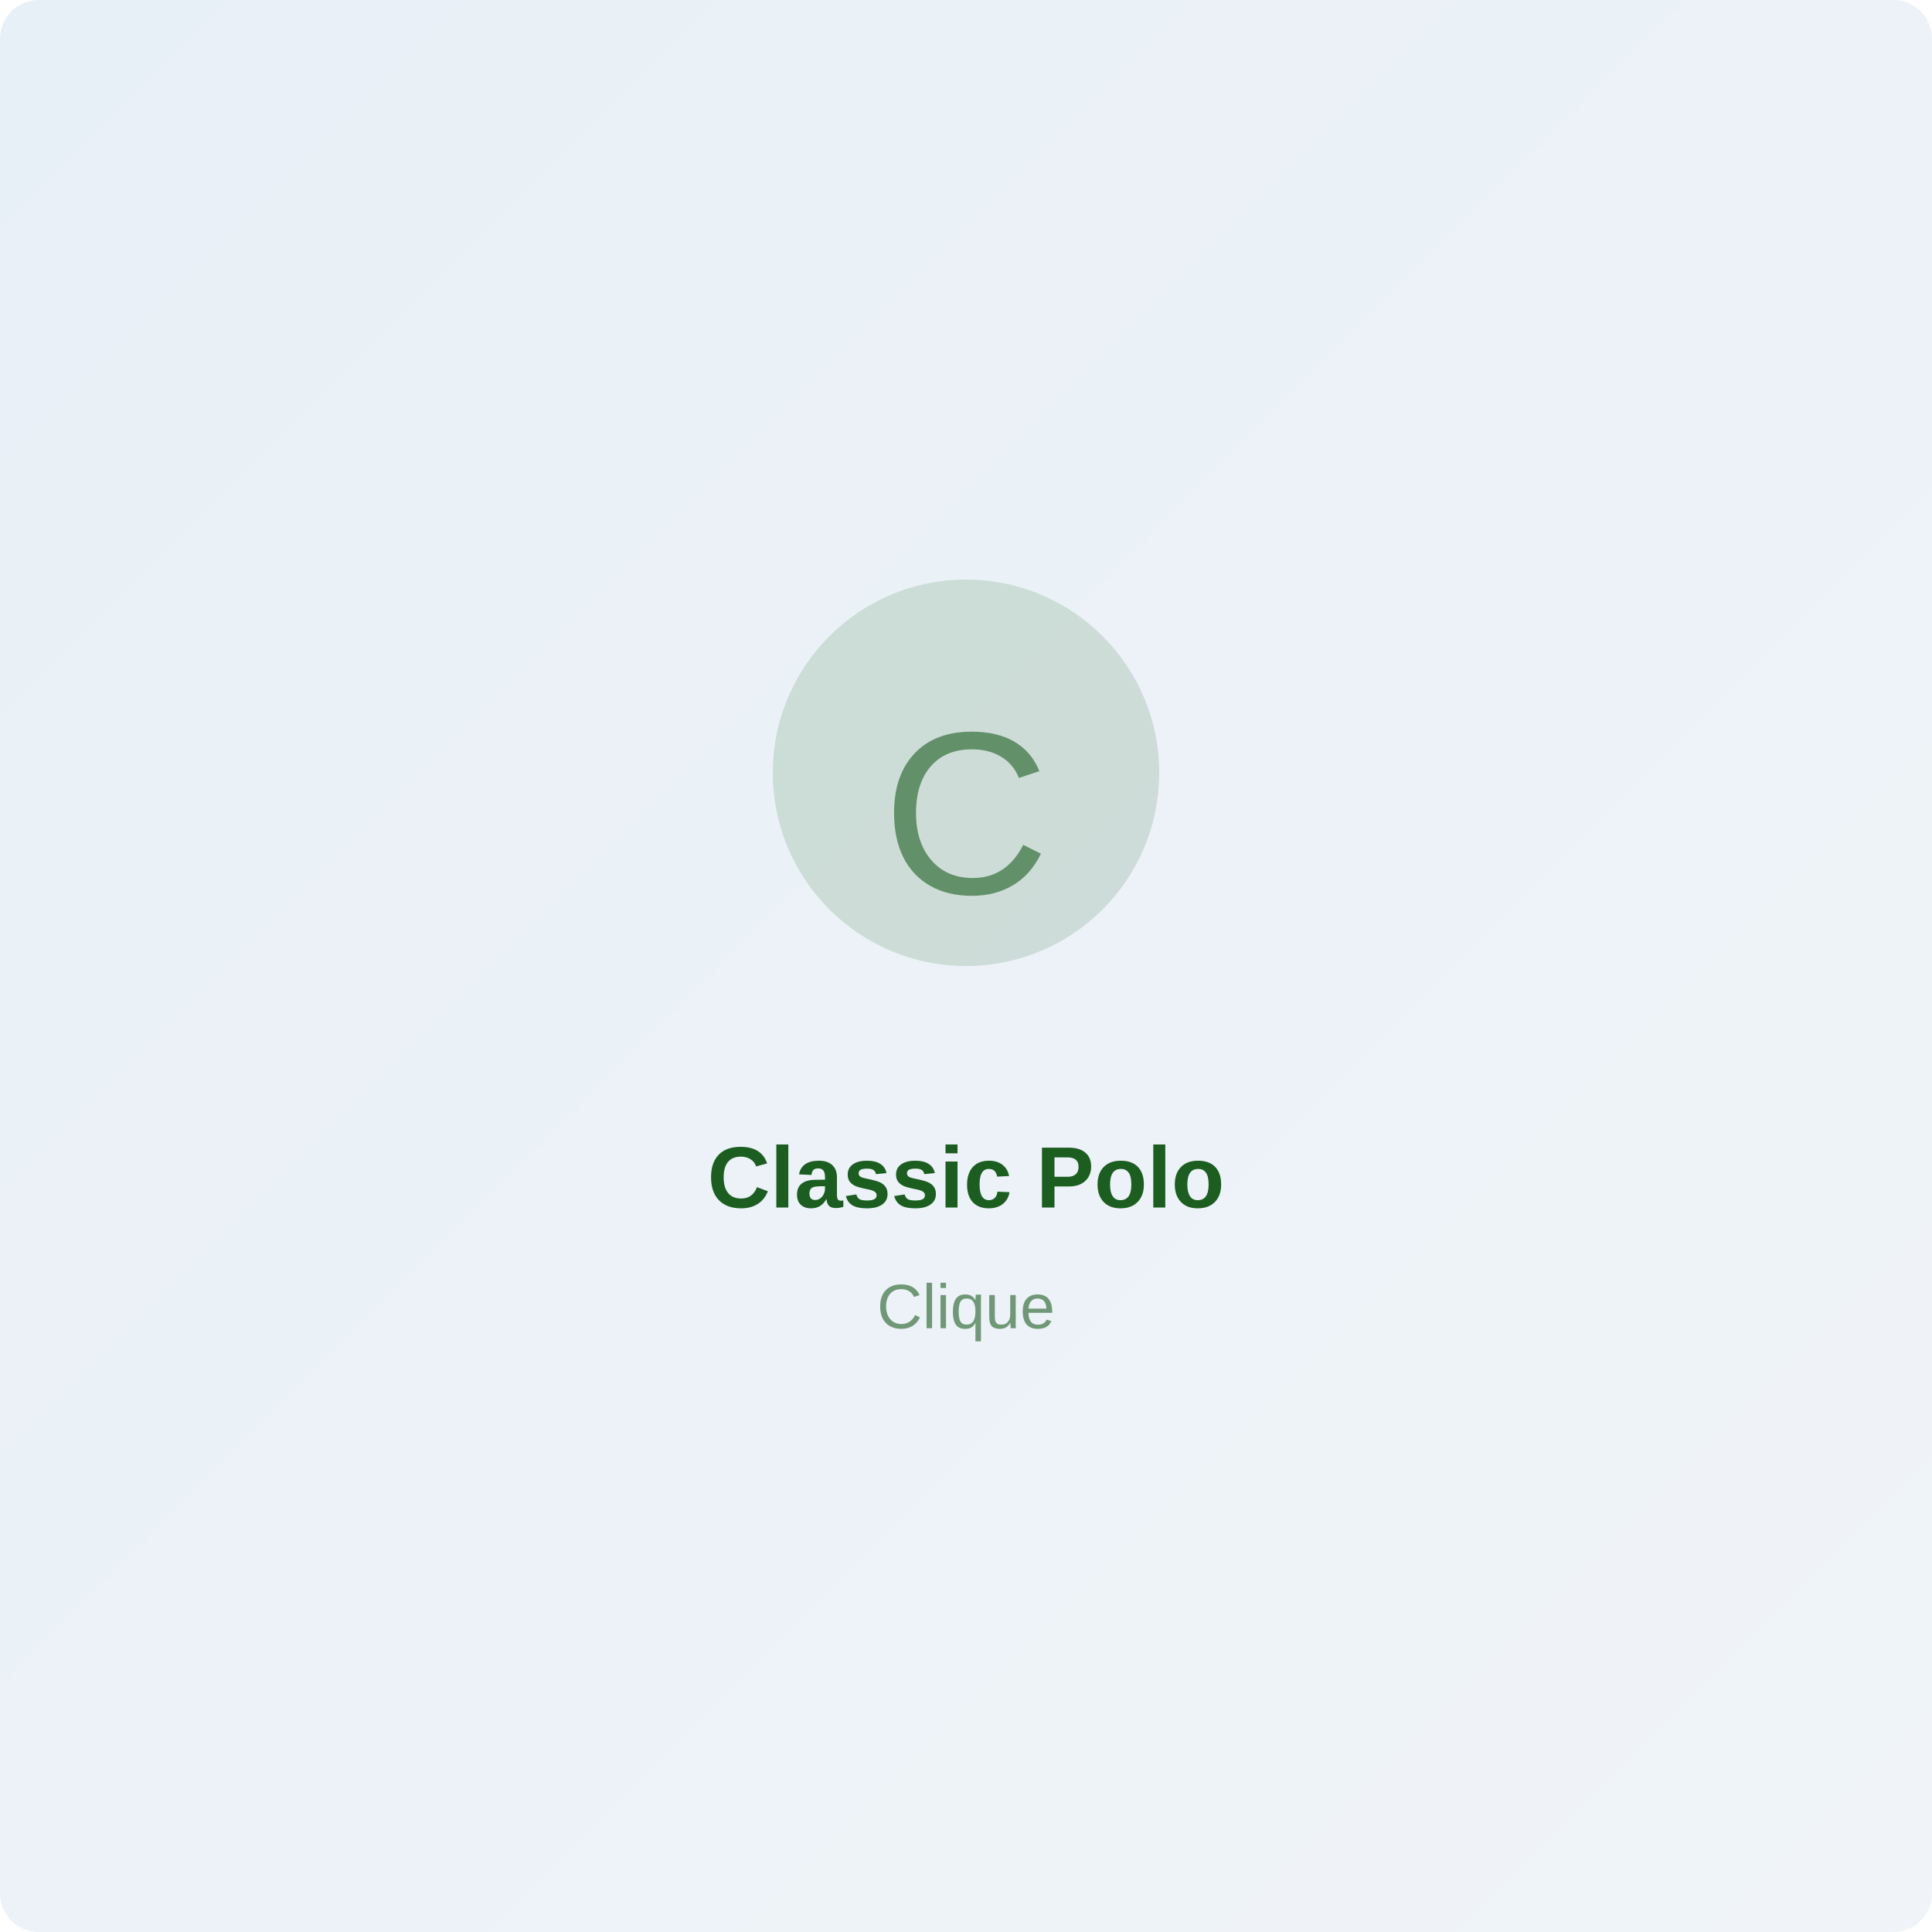
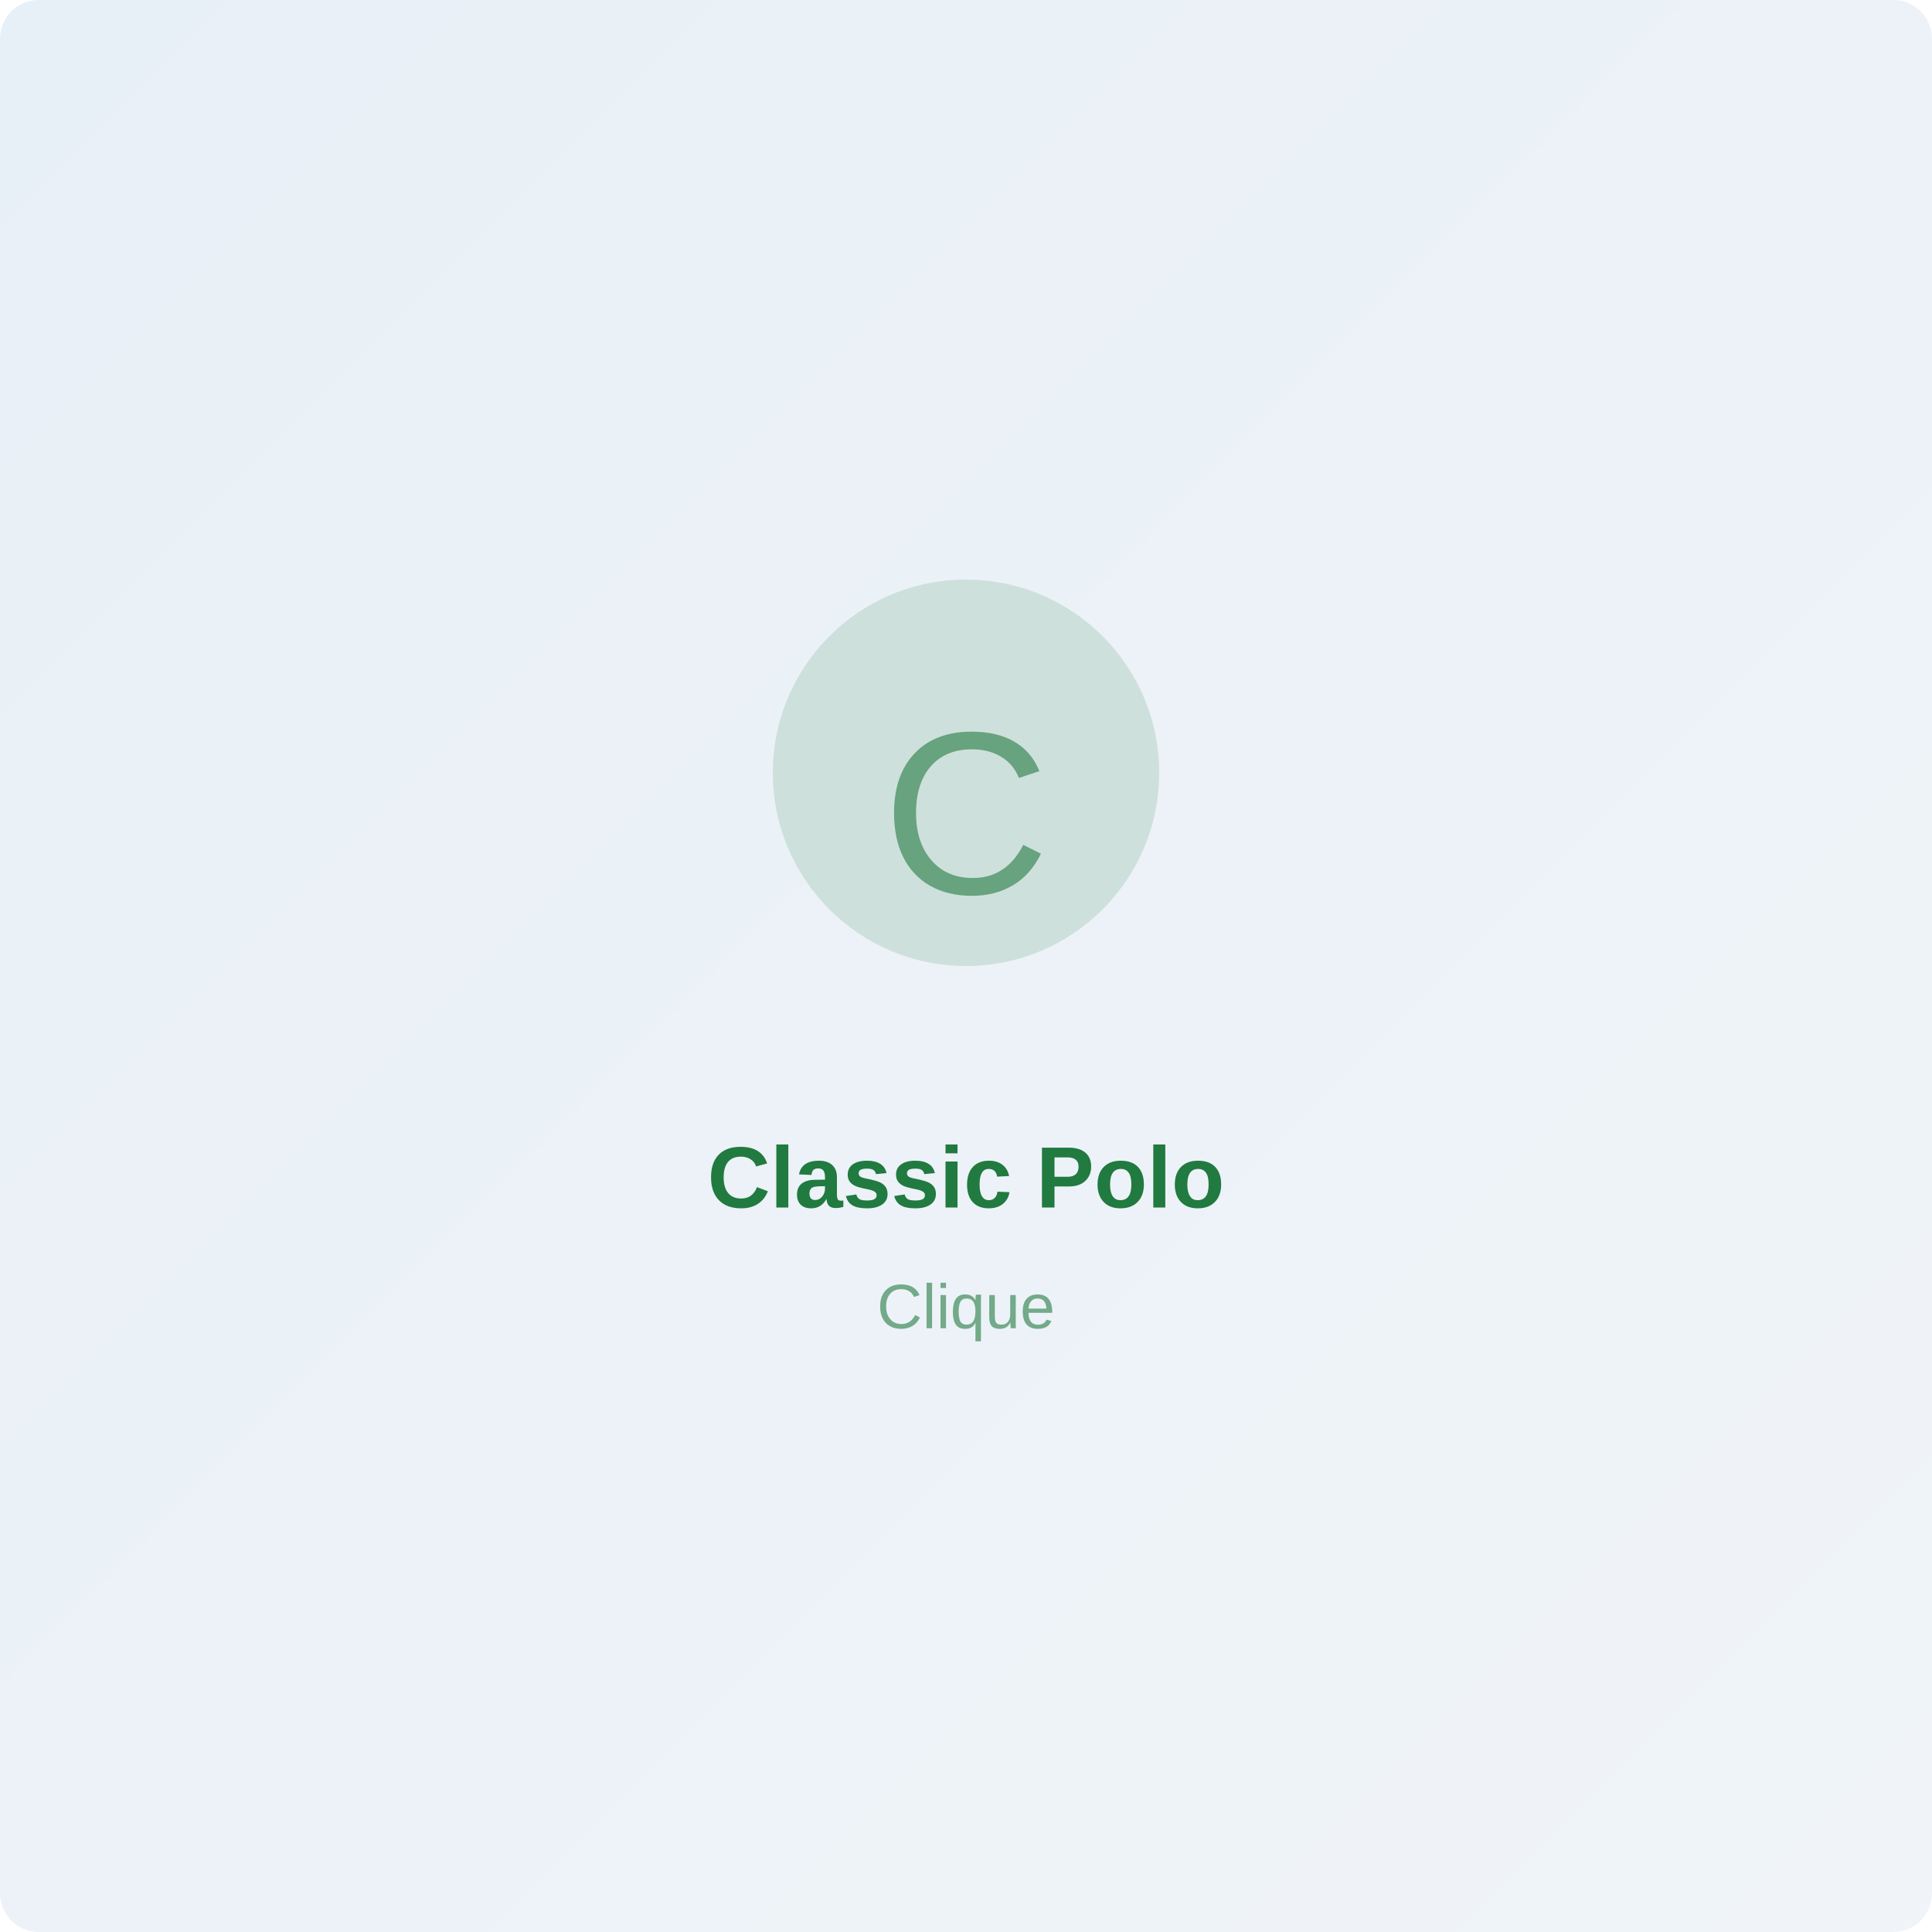
<svg xmlns="http://www.w3.org/2000/svg" width="400" height="400" viewBox="0 0 400 400">
  <defs>
    <linearGradient id="bg" x1="0%" y1="0%" x2="100%" y2="100%">
      <stop offset="0%" style="stop-color:#e8f0f7;stop-opacity:1" />
      <stop offset="100%" style="stop-color:#f0f4f8;stop-opacity:1" />
    </linearGradient>
  </defs>
  <rect width="400" height="400" fill="url(#bg)" rx="8" />
-   <rect x="160" y="120" width="80" height="80" rx="40" fill="#1b5e20" opacity="0.15" />
-   <text x="200" y="185" font-family="Arial, sans-serif" font-size="48" text-anchor="middle" fill="#1b5e20" opacity="0.6">C</text>
-   <text x="200" y="250" font-family="Arial, sans-serif" font-size="18" font-weight="bold" text-anchor="middle" fill="#1b5e20">Classic Polo</text>
-   <text x="200" y="275" font-family="Arial, sans-serif" font-size="13" text-anchor="middle" fill="#1b5e20" opacity="0.6">Clique</text>
+   <rect x="160" y="120" width="80" height="80" rx="40" fill="#217A3F" opacity="0.15" />
+   <text x="200" y="185" font-family="Arial, sans-serif" font-size="48" text-anchor="middle" fill="#217A3F" opacity="0.6">C</text>
+   <text x="200" y="250" font-family="Arial, sans-serif" font-size="18" font-weight="bold" text-anchor="middle" fill="#217A3F">Classic Polo</text>
+   <text x="200" y="275" font-family="Arial, sans-serif" font-size="13" text-anchor="middle" fill="#217A3F" opacity="0.6">Clique</text>
</svg>
